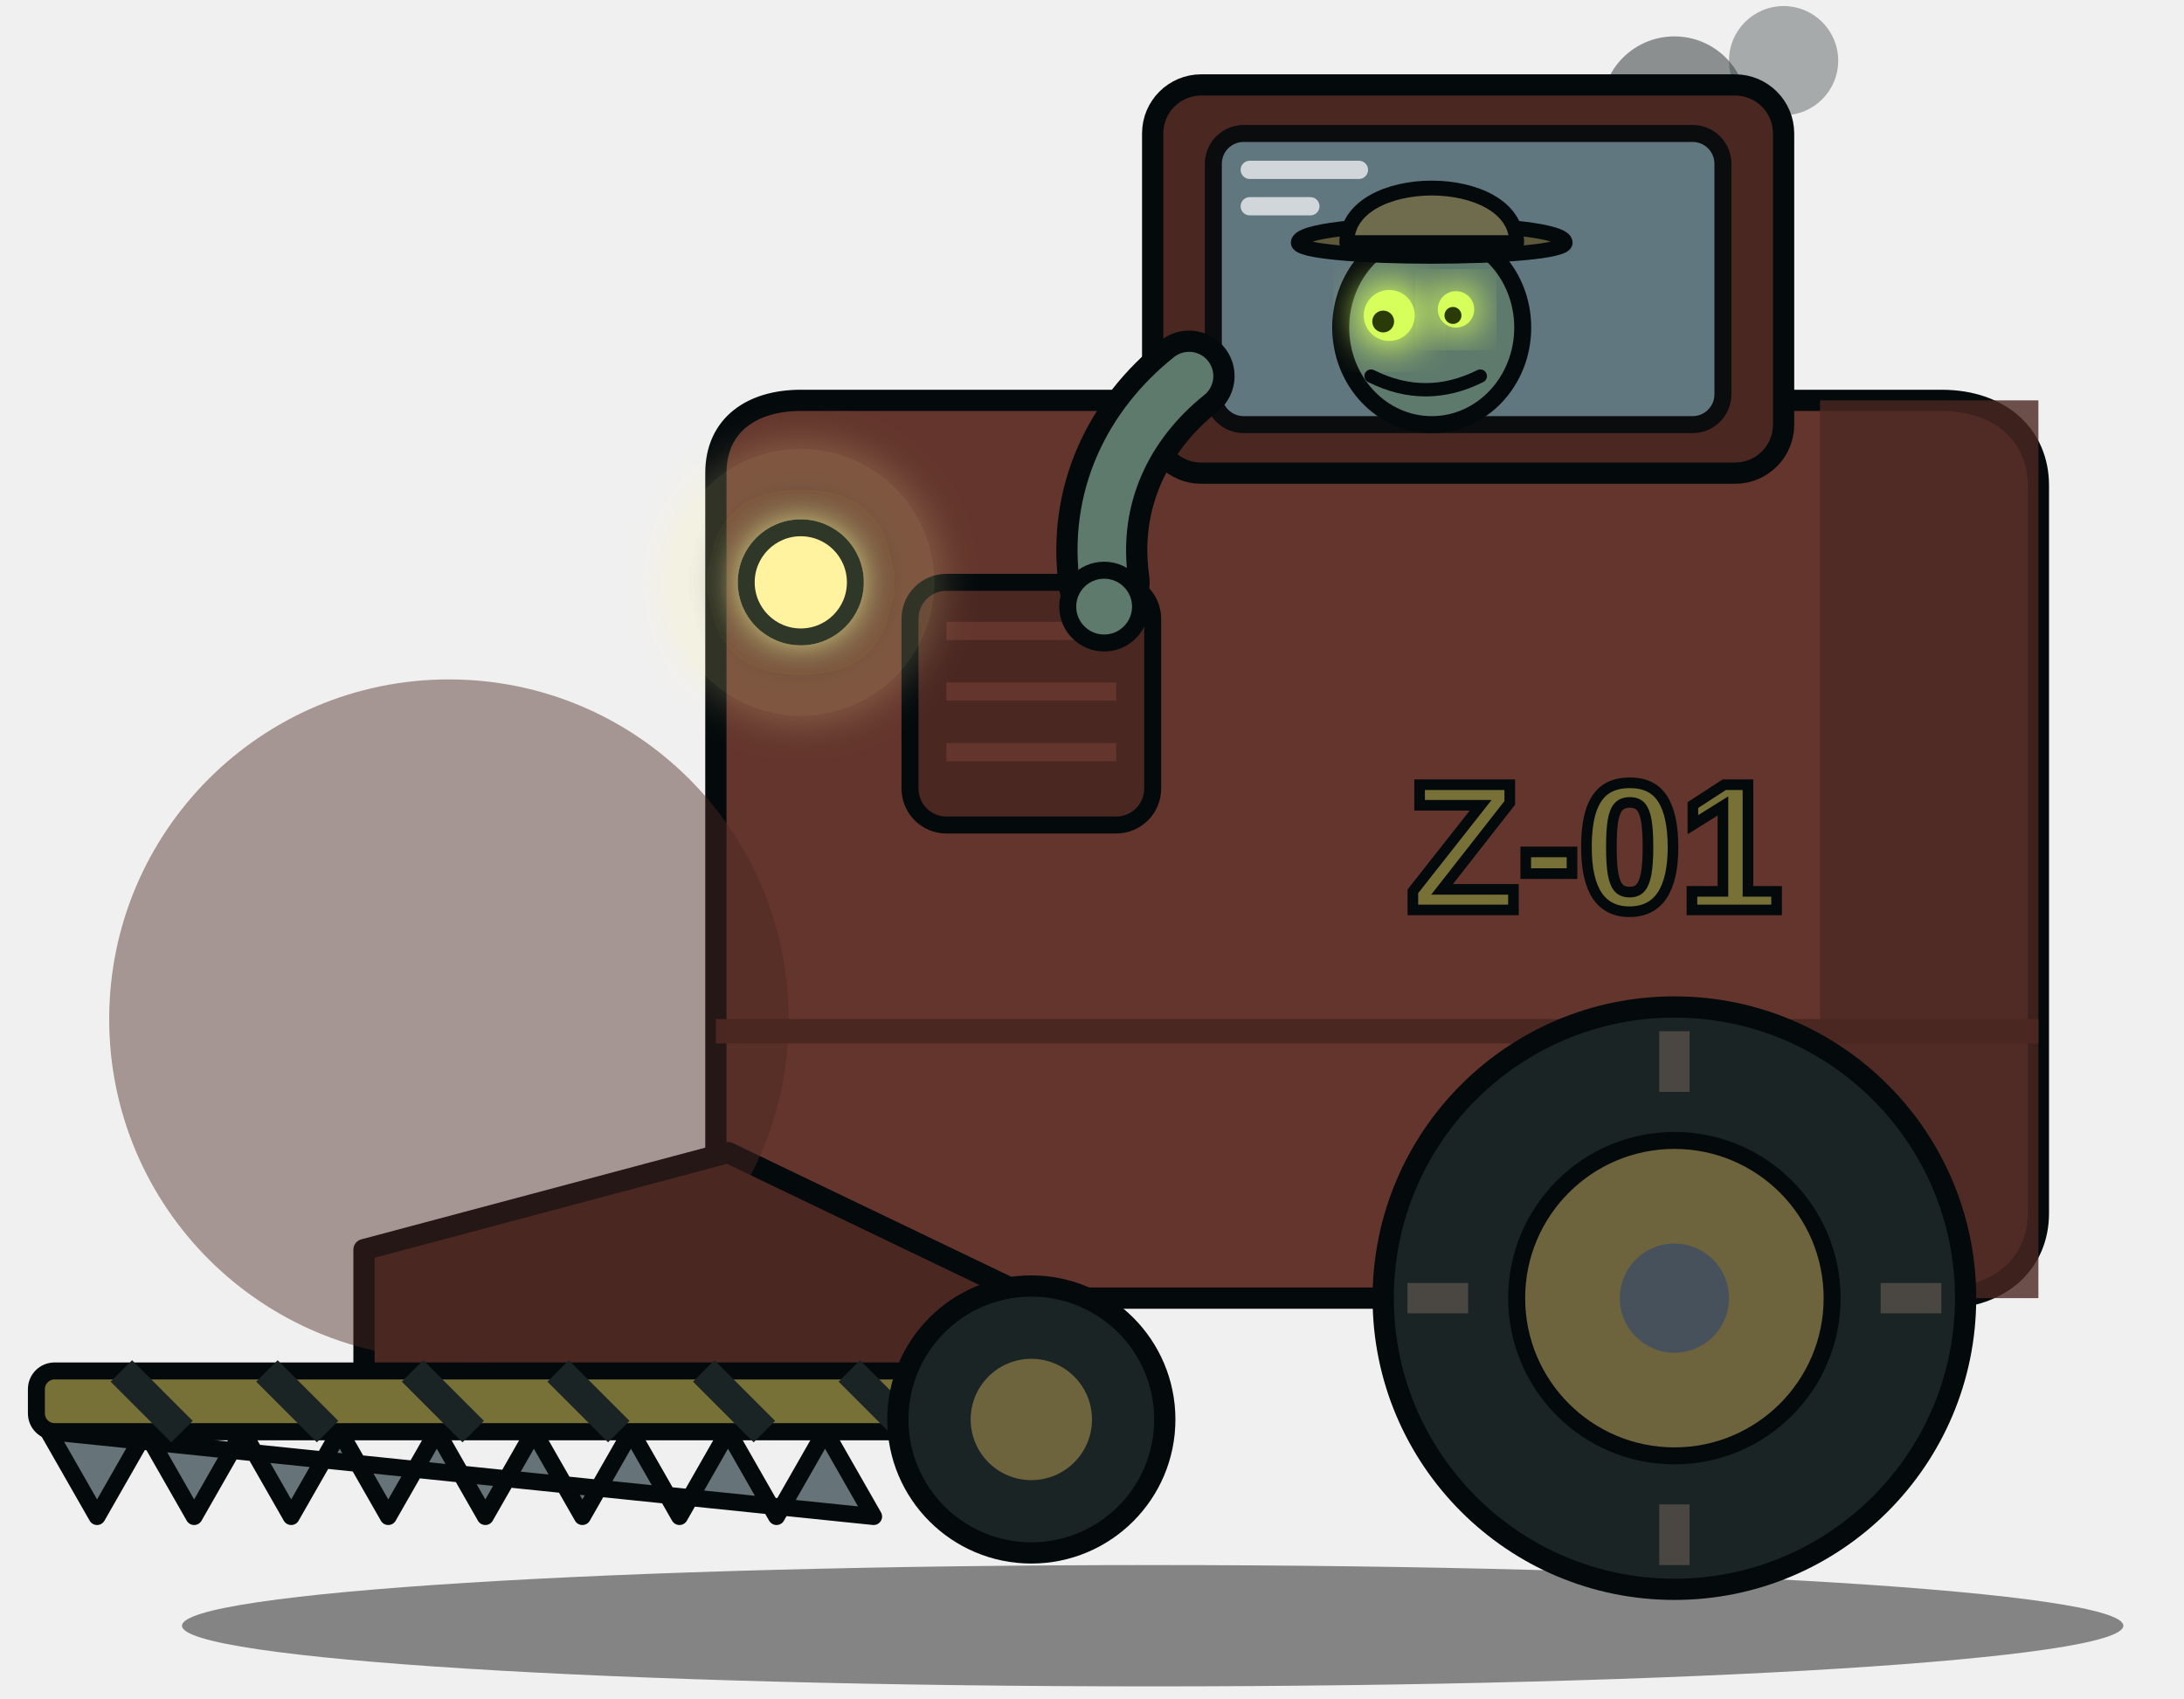
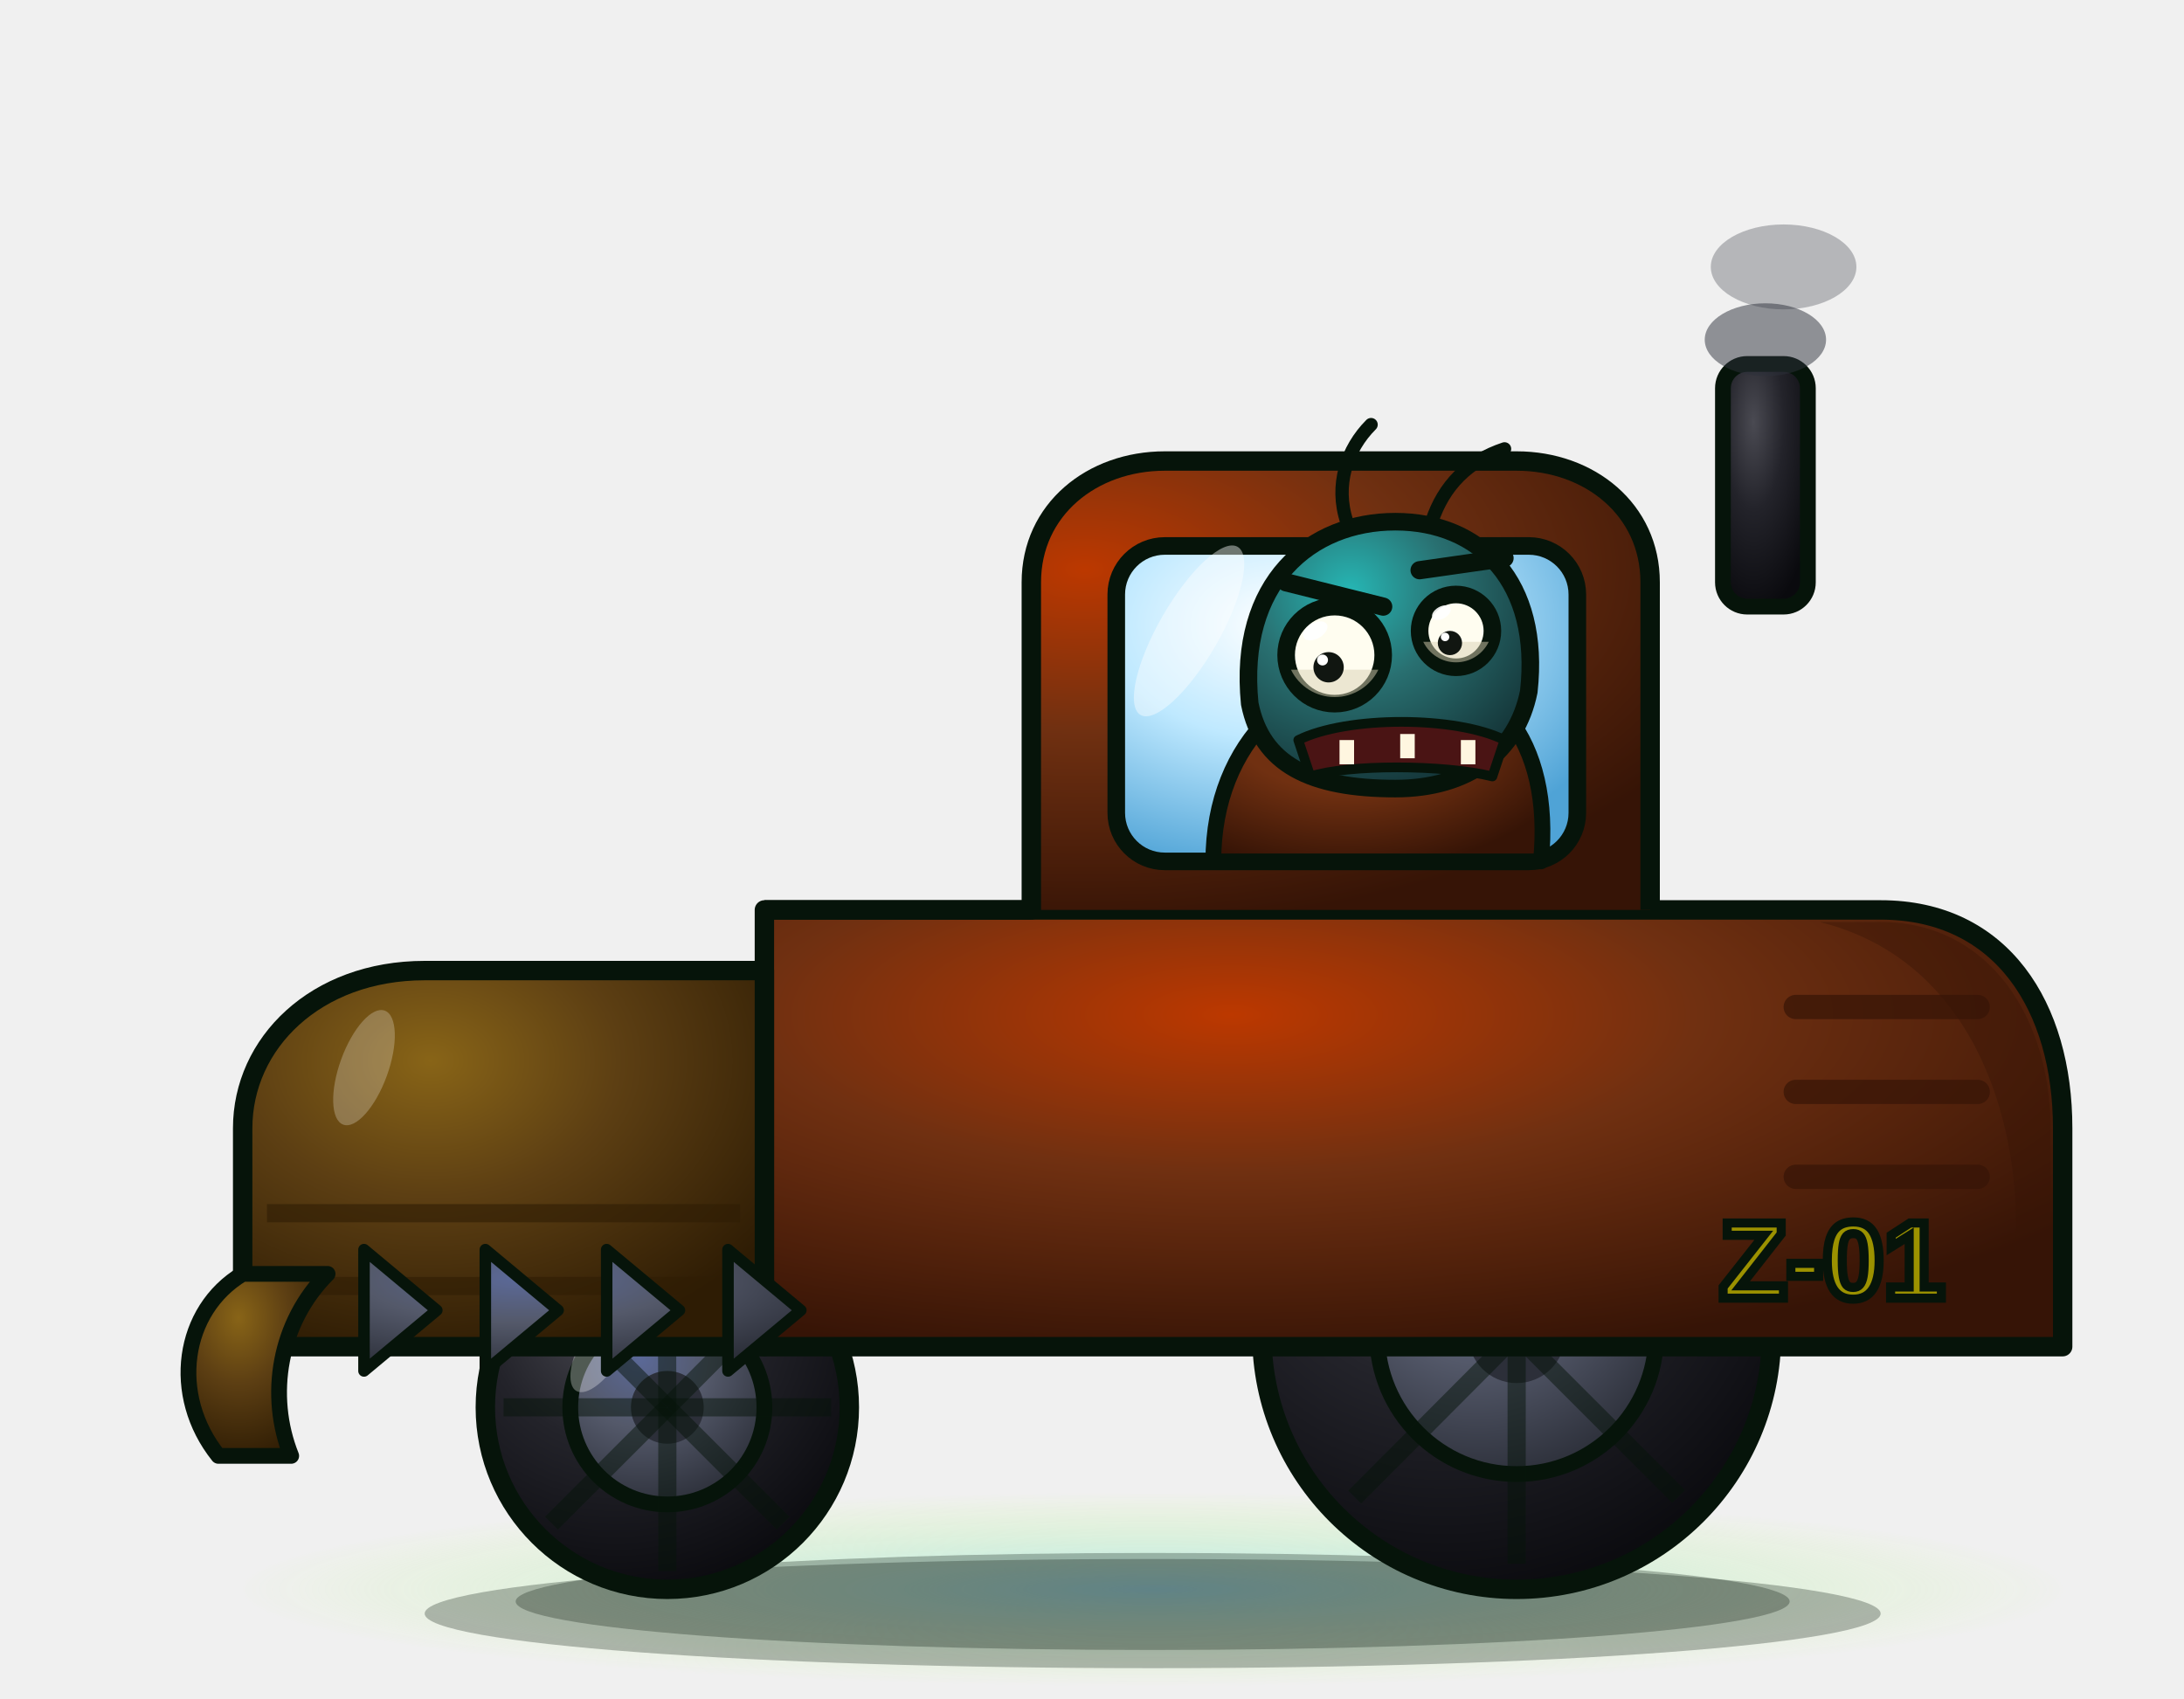
<svg xmlns="http://www.w3.org/2000/svg" viewBox="0 0 360 280" width="360" height="280">
  <defs>
-     <filter id="soft" x="-30%" y="-30%" width="160%" height="160%">
-       <feGaussianBlur stdDeviation="3.2" />
-     </filter>
-     <filter id="glow" x="-60%" y="-60%" width="220%" height="220%">
-       <feGaussianBlur stdDeviation="3.4" result="b" />
+     <radialGradient id="gChao" cx="50%" cy="50%" r="50%">
+       <stop offset="0" stop-color="#7fe0ff" stop-opacity="0.55" />
+       <stop offset="1" stop-color="#b8ff5a" stop-opacity="0" />
+     </radialGradient>
+     <filter id="glow" x="-50%" y="-50%" width="200%" height="200%">
+       <feGaussianBlur stdDeviation="3" result="b" />
      <feMerge>
-         <feMergeNode in="b" />
        <feMergeNode in="b" />
        <feMergeNode in="SourceGraphic" />
      </feMerge>
    </filter>
-     <clipPath id="cRim">
-       <polygon points="0,0 360,0 0,280" />
-     </clipPath>
+     <radialGradient id="gPele" cx="36%" cy="26%" r="78%">
+       <stop offset="0" stop-color="#26b6b4" />
+       <stop offset="0.45" stop-color="#297071" />
+       <stop offset="1" stop-color="#143437" />
+     </radialGradient>
+     <radialGradient id="gPeleEsc" cx="40%" cy="30%" r="75%">
+       <stop offset="0" stop-color="#297071" />
+       <stop offset="0.45" stop-color="#297071" />
+       <stop offset="1" stop-color="#143437" />
+     </radialGradient>
+     <radialGradient id="gCer" cx="38%" cy="28%" r="76%">
+       <stop offset="0" stop-color="#e70011" />
+       <stop offset="0.45" stop-color="#a90c21" />
+       <stop offset="1" stop-color="#4f131f" />
+     </radialGradient>
+     <radialGradient id="gCam" cx="36%" cy="24%" r="80%">
+       <stop offset="0" stop-color="#f2f800" />
+       <stop offset="0.45" stop-color="#aba232" />
+       <stop offset="1" stop-color="#58563a" />
+     </radialGradient>
+     <linearGradient id="gCal" x1="0" y1="0" x2="1" y2="1">
+       <stop offset="0" stop-color="#59371b" />
+       <stop offset="0.5" stop-color="#3e220f" />
+       <stop offset="1" stop-color="#201107" />
+     </linearGradient>
+     <radialGradient id="gOlho" cx="40%" cy="35%" r="70%">
+       <stop offset="0" stop-color="#ebf700" />
+       <stop offset="0.45" stop-color="#ebf700" />
+       <stop offset="1" stop-color="#858441" />
+     </radialGradient>
+     <radialGradient id="gSang" cx="40%" cy="30%" r="75%">
+       <stop offset="0" stop-color="#ad2f00" />
+       <stop offset="0.45" stop-color="#ad2f00" />
+       <stop offset="1" stop-color="#491408" />
+     </radialGradient>
+     <radialGradient id="gRed" cx="36%" cy="24%" r="80%">
+       <stop offset="0" stop-color="#bc3800" />
+       <stop offset="0.45" stop-color="#703011" />
+       <stop offset="1" stop-color="#361406" />
+     </radialGradient>
+     <radialGradient id="gRed2" cx="40%" cy="30%" r="75%">
+       <stop offset="0" stop-color="#703011" />
+       <stop offset="0.45" stop-color="#703011" />
+       <stop offset="1" stop-color="#361406" />
+     </radialGradient>
+     <radialGradient id="gMt" cx="36%" cy="24%" r="80%">
+       <stop offset="0" stop-color="#5b6998" />
+       <stop offset="0.45" stop-color="#54596a" />
+       <stop offset="1" stop-color="#2c2f39" />
+     </radialGradient>
+     <radialGradient id="gDk" cx="36%" cy="24%" r="80%">
+       <stop offset="0" stop-color="#4a4a52" />
+       <stop offset="0.45" stop-color="#23232a" />
+       <stop offset="1" stop-color="#0a0a0e" />
+     </radialGradient>
+     <radialGradient id="gRu" cx="36%" cy="24%" r="80%">
+       <stop offset="0" stop-color="#886417" />
+       <stop offset="0.45" stop-color="#5d3f13" />
+       <stop offset="1" stop-color="#2e1c04" />
+     </radialGradient>
+     <radialGradient id="gGl" cx="35%" cy="25%" r="80%">
+       <stop offset="0" stop-color="#ffffff" />
+       <stop offset="0.45" stop-color="#bfe9ff" />
+       <stop offset="1" stop-color="#4fa3d6" />
+     </radialGradient>
  </defs>
-   <ellipse cx="190" cy="268" rx="160" ry="10" fill="rgba(0,0,0,0.45)" />
-   <rect x="250" y="40" width="14" height="40" rx="4" fill="#47515c" stroke="#04090c" stroke-width="3.50" stroke-linejoin="round" />
-   <circle cx="262" cy="30" r="9" fill="#384040" opacity="0.7" />
-   <circle cx="276" cy="18" r="12" fill="#384040" opacity="0.55" />
-   <circle cx="294" cy="10" r="9" fill="#384040" opacity="0.4" />
-   <path d="M118,78 C118,70 124,66 132,66 L320,66 C330,66 336,72 336,80 L336,200 C336,208 330,214 320,214 L132,214 C124,214 118,208 118,200 Z" fill="#63352c" stroke="#04090c" stroke-width="3.50" stroke-linejoin="round" />
-   <path d="M300,66 L336,66 L336,214 L300,214 Z" fill="#4b2722" opacity="0.8" />
-   <path d="M118,170 L336,170" stroke="#4b2722" stroke-width="4" />
-   <rect x="190" y="14" width="104" height="64" rx="8" fill="#4b2722" stroke="#04090c" stroke-width="3.50" stroke-linejoin="round" />
-   <rect x="200" y="22" width="84" height="48" rx="5" fill="#647f89" opacity="0.9" stroke="#04090c" stroke-width="2.80" stroke-linejoin="round" />
-   <g>
-     <ellipse cx="236" cy="54" rx="15" ry="16" fill="#5e7a6c" stroke="#04090c" stroke-width="2.80" stroke-linejoin="round" />
-     <circle cx="229" cy="52" r="4.2" fill="#d7ff5c" filter="url(#glow)" />
-     <circle cx="228" cy="53" r="1.8" fill="#2a3a08" />
-     <circle cx="240" cy="51" r="3" fill="#d7ff5c" filter="url(#glow)" />
-     <circle cx="239.5" cy="52" r="1.4" fill="#2a3a08" />
-     <path d="M226,62 C232,65 238,65 244,62" fill="none" stroke="#04090c" stroke-width="2.2" stroke-linecap="round" />
-     <path d="M214,40 C214,36 258,36 258,40 C258,43 214,43 214,40 Z" fill="#5d583a" stroke="#04090c" stroke-width="2.45" stroke-linejoin="round" />
-     <path d="M222,40 C222,28 250,28 250,40 Z" fill="#6f6b4d" stroke="#04090c" stroke-width="2.45" stroke-linejoin="round" />
-   </g>
-   <path d="M206,28 L224,28 M206,34 L216,34" stroke="#ffffff" stroke-width="3" stroke-linecap="round" opacity="0.7" />
-   <rect x="150" y="96" width="40" height="40" rx="6" fill="#4b2722" stroke="#04090c" stroke-width="2.80" stroke-linejoin="round" />
-   <path d="M156,104 L184,104 M156,114 L184,114 M156,124 L184,124" stroke="#63352c" stroke-width="3" />
-   <circle cx="132" cy="96" r="9" fill="#fff3a0" stroke="#04090c" stroke-width="2.80" stroke-linejoin="round" filter="url(#glow)" />
-   <circle cx="132" cy="96" r="22" fill="#fff3a0" opacity="0.18" filter="url(#glow)" />
-   <text x="232" y="150" font-family="Arial Black, Arial, sans-serif" font-size="30" font-weight="900" fill="#777138" stroke="#04090c" stroke-width="1.75">Z-01</text>
-   <path d="M120,190 L60,206 L60,232 L160,232 L170,214 Z" fill="#4b2722" stroke="#04090c" stroke-width="3.50" stroke-linejoin="round" />
-   <polygon points="8,232 152,232 152,236 8,236 16,250 24,236 32,250 40,236 48,250 56,236 64,250 72,236 80,250 88,236 96,250 104,236 112,250 120,236 128,250 136,236 144,250 8,236" fill="#667378" stroke="#04090c" stroke-width="2.80" stroke-linejoin="round" />
-   <rect x="6" y="226" width="150" height="10" rx="3" fill="#777138" stroke="#04090c" stroke-width="2.80" stroke-linejoin="round" />
-   <path d="M20,226 L30,236 M44,226 L54,236 M68,226 L78,236 M92,226 L102,236 M116,226 L126,236 M140,226 L150,236" stroke="#1a2425" stroke-width="5" />
-   <circle cx="74" cy="168" r="56" fill="#4b2722" opacity="0.45" />
-   <circle cx="276" cy="214" r="48" fill="#1a2425" stroke="#04090c" stroke-width="3.50" stroke-linejoin="round" />
-   <circle cx="276" cy="214" r="26" fill="#6d633d" stroke="#04090c" stroke-width="2.80" stroke-linejoin="round" />
-   <circle cx="276" cy="214" r="9" fill="#47515c" />
-   <path d="M276,170 L276,180 M276,248 L276,258 M232,214 L242,214 M310,214 L320,214" stroke="#4a4642" stroke-width="5" />
-   <circle cx="170" cy="234" r="22" fill="#1a2425" stroke="#04090c" stroke-width="3.50" stroke-linejoin="round" />
-   <circle cx="170" cy="234" r="10" fill="#6d633d" />
-   <path d="M196,62 C186,70 180,82 182,96" fill="none" stroke="#04090c" stroke-width="15.0" stroke-linecap="round" stroke-linejoin="round" />
-   <path d="M196,62 C186,70 180,82 182,96" fill="none" stroke="#5e7a6c" stroke-width="8" stroke-linecap="round" stroke-linejoin="round" />
-   <circle cx="182" cy="100" r="6" fill="#5e7a6c" stroke="#04090c" stroke-width="2.80" stroke-linejoin="round" />
+   <ellipse cx="190" cy="262" rx="150" ry="16" fill="url(#gChao)" />
+   <ellipse cx="190" cy="264" rx="105" ry="8" fill="#06140a" opacity="0.28" />
+   <ellipse cx="190" cy="266" rx="120" ry="9" fill="#06140a" opacity="0.28" />
+   <circle cx="250" cy="220" r="42" fill="url(#gDk)" stroke="#06140a" stroke-width="3.2" stroke-linejoin="round" />
+   <circle cx="250" cy="220" r="23" fill="url(#gMt)" stroke="#06140a" stroke-width="2.6" stroke-linejoin="round" />
+   <circle cx="250" cy="220" r="8" fill="#2c2f39" />
+   <ellipse cx="235.3" cy="205.3" rx="5.04" ry="12.6" transform="rotate(30 235.3 205.3)" fill="#ffffff" opacity="0.30" />
+   <path d="M250,220 l37.8,0.0" stroke="#06140a" stroke-width="3" opacity="0.5" />
+   <path d="M250,220 l26.7,26.7" stroke="#06140a" stroke-width="3" opacity="0.5" />
+   <path d="M250,220 l0.0,37.8" stroke="#06140a" stroke-width="3" opacity="0.5" />
+   <path d="M250,220 l-26.7,26.8" stroke="#06140a" stroke-width="3" opacity="0.5" />
+   <path d="M250,220 l-37.8,0.1" stroke="#06140a" stroke-width="3" opacity="0.5" />
+   <path d="M250,220 l-26.8,-26.7" stroke="#06140a" stroke-width="3" opacity="0.5" />
+   <path d="M250,220 l-0.1,-37.8" stroke="#06140a" stroke-width="3" opacity="0.5" />
+   <path d="M250,220 l26.7,-26.8" stroke="#06140a" stroke-width="3" opacity="0.5" />
+   <circle cx="110" cy="232" r="30" fill="url(#gDk)" stroke="#06140a" stroke-width="3.2" stroke-linejoin="round" />
+   <circle cx="110" cy="232" r="16" fill="url(#gMt)" stroke="#06140a" stroke-width="2.6" stroke-linejoin="round" />
+   <circle cx="110" cy="232" r="6" fill="#2c2f39" />
+   <ellipse cx="99.5" cy="221.5" rx="3.6" ry="9.0" transform="rotate(30 99.5 221.5)" fill="#ffffff" opacity="0.30" />
+   <path d="M110,232 l27.0,0.0" stroke="#06140a" stroke-width="3" opacity="0.5" />
+   <path d="M110,232 l19.1,19.1" stroke="#06140a" stroke-width="3" opacity="0.5" />
+   <path d="M110,232 l0.0,27.0" stroke="#06140a" stroke-width="3" opacity="0.5" />
+   <path d="M110,232 l-19.1,19.1" stroke="#06140a" stroke-width="3" opacity="0.5" />
+   <path d="M110,232 l-27.0,0.0" stroke="#06140a" stroke-width="3" opacity="0.5" />
+   <path d="M110,232 l-19.1,-19.1" stroke="#06140a" stroke-width="3" opacity="0.5" />
+   <path d="M110,232 l-0.1,-27.0" stroke="#06140a" stroke-width="3" opacity="0.5" />
+   <path d="M110,232 l19.0,-19.1" stroke="#06140a" stroke-width="3" opacity="0.5" />
+   <path d="M126,150 L310,150 C330,150 340,166 340,186 L340,222 L126,222 Z" fill="url(#gRed)" stroke="#06140a" stroke-width="3.2" stroke-linejoin="round" />
+   <path d="M300,152 C332,160 336,200 330,220 L338,220 L338,186 C338,168 328,152 310,152 Z" fill="#361406" opacity="0.4" />
+   <path d="M126,150 L170,150 L170,96 C170,84 180,76 192,76 L250,76 C262,76 272,84 272,96 L272,150" fill="url(#gRed)" stroke="#06140a" stroke-width="3.2" stroke-linejoin="round" />
+   <rect x="184" y="90" width="76" height="52" rx="8" fill="url(#gGl)" stroke="#06140a" stroke-width="2.9" stroke-linejoin="round" />
+   <ellipse cx="196" cy="104" rx="5" ry="16" transform="rotate(30 196 104)" fill="#ffffff" opacity="0.42" />
+   <path d="M296,166 L326,166 M296,180 L326,180 M296,194 L326,194" stroke="#361406" stroke-width="4" stroke-linecap="round" opacity="0.7" />
+   <text x="302" y="214" font-family="Arial Black, Arial" font-weight="900" font-size="18" fill="#9c9200" stroke="#06140a" stroke-width="1.5" text-anchor="middle">Z-01</text>
+   <rect x="284" y="60" width="14" height="40" rx="4" fill="url(#gDk)" stroke="#06140a" stroke-width="2.6" stroke-linejoin="round" />
+   <ellipse cx="291" cy="56" rx="10" ry="6" fill="#2c2f39" opacity="0.5" />
+   <ellipse cx="294" cy="44" rx="12" ry="7" fill="#2c2f39" opacity="0.3" />
+   <path d="M126,160 L126,222 L40,222 L40,186 C40,172 52,160 70,160 Z" fill="url(#gRu)" stroke="#06140a" stroke-width="3.2" stroke-linejoin="round" />
+   <path d="M44,200 L122,200 M44,212 L122,212" stroke="#2e1c04" stroke-width="3" opacity="0.6" />
+   <ellipse cx="60" cy="176" rx="4" ry="10" transform="rotate(20 60 176)" fill="#ffffff" opacity="0.24" />
+   <path d="M120,206 l12,10 l-12,10 Z M100,206 l12,10 l-12,10 Z M80,206 l12,10 l-12,10 Z M60,206 l12,10 l-12,10 Z" fill="url(#gMt)" stroke="#06140a" stroke-width="1.9" stroke-linejoin="round" />
+   <path d="M200,142 C200,122 214,110 230,110 C246,110 256,122 254,142 Z" fill="url(#gRed2)" stroke="#06140a" stroke-width="2.6" stroke-linejoin="round" />
+   <path d="M206,116 C204,96 216,86 230,86 C244,86 254,96 252,114 C250,124 242,130 230,130 C216,130 208,126 206,116 Z" fill="url(#gPele)" stroke="#06140a" stroke-width="2.9" stroke-linejoin="round" />
+   <circle cx="220" cy="108" r="8" fill="#fffdf0" stroke="#06140a" stroke-width="2.9" stroke-linejoin="round" />
+   <path d="M212.8,110.4 A8,8 0 0 0 227.2,110.4" fill="#d9d2b4" opacity="0.5" />
+   <circle cx="219" cy="110" r="2.5" fill="#111611" />
+   <circle cx="218.0" cy="108.8" r="0.9" fill="#fff" />
+   <ellipse cx="216.8" cy="104.0" rx="2.2" ry="1.3" transform="rotate(-30 216.8 104.0)" fill="#fff" opacity="0.9" />
+   <circle cx="240" cy="104" r="6" fill="#fffdf0" stroke="#06140a" stroke-width="2.9" stroke-linejoin="round" />
+   <path d="M234.6,105.8 A6,6 0 0 0 245.4,105.8" fill="#d9d2b4" opacity="0.5" />
+   <circle cx="239" cy="106" r="2" fill="#111611" />
+   <circle cx="238.2" cy="105.0" r="0.7" fill="#fff" />
+   <ellipse cx="237.6" cy="101.0" rx="1.7" ry="1.0" transform="rotate(-30 237.6 101.0)" fill="#fff" opacity="0.9" />
+   <path d="M212,96 L228,100 M234,94 L248,92" stroke="#06140a" stroke-width="3" stroke-linecap="round" />
+   <path d="M214,122 C222,118 240,118 248,122 L246,128 C238,126 222,126 216,128 Z" fill="#4a1414" stroke="#06140a" stroke-width="1.6" stroke-linejoin="round" />
+   <path d="M222,122 L222,126 M232,121 L232,125 M242,122 L242,126" stroke="#fff6e0" stroke-width="2.4" />
+   <path d="M222,86 C220,80 222,74 226,70 M236,86 C238,80 242,76 248,74" fill="none" stroke="#06140a" stroke-width="2.2" stroke-linecap="round" />
+   <path d="M40,210 C30,216 28,230 36,240 L48,240 C44,230 46,218 54,210 Z" fill="url(#gRu)" stroke="#06140a" stroke-width="2.6" stroke-linejoin="round" />
</svg>
